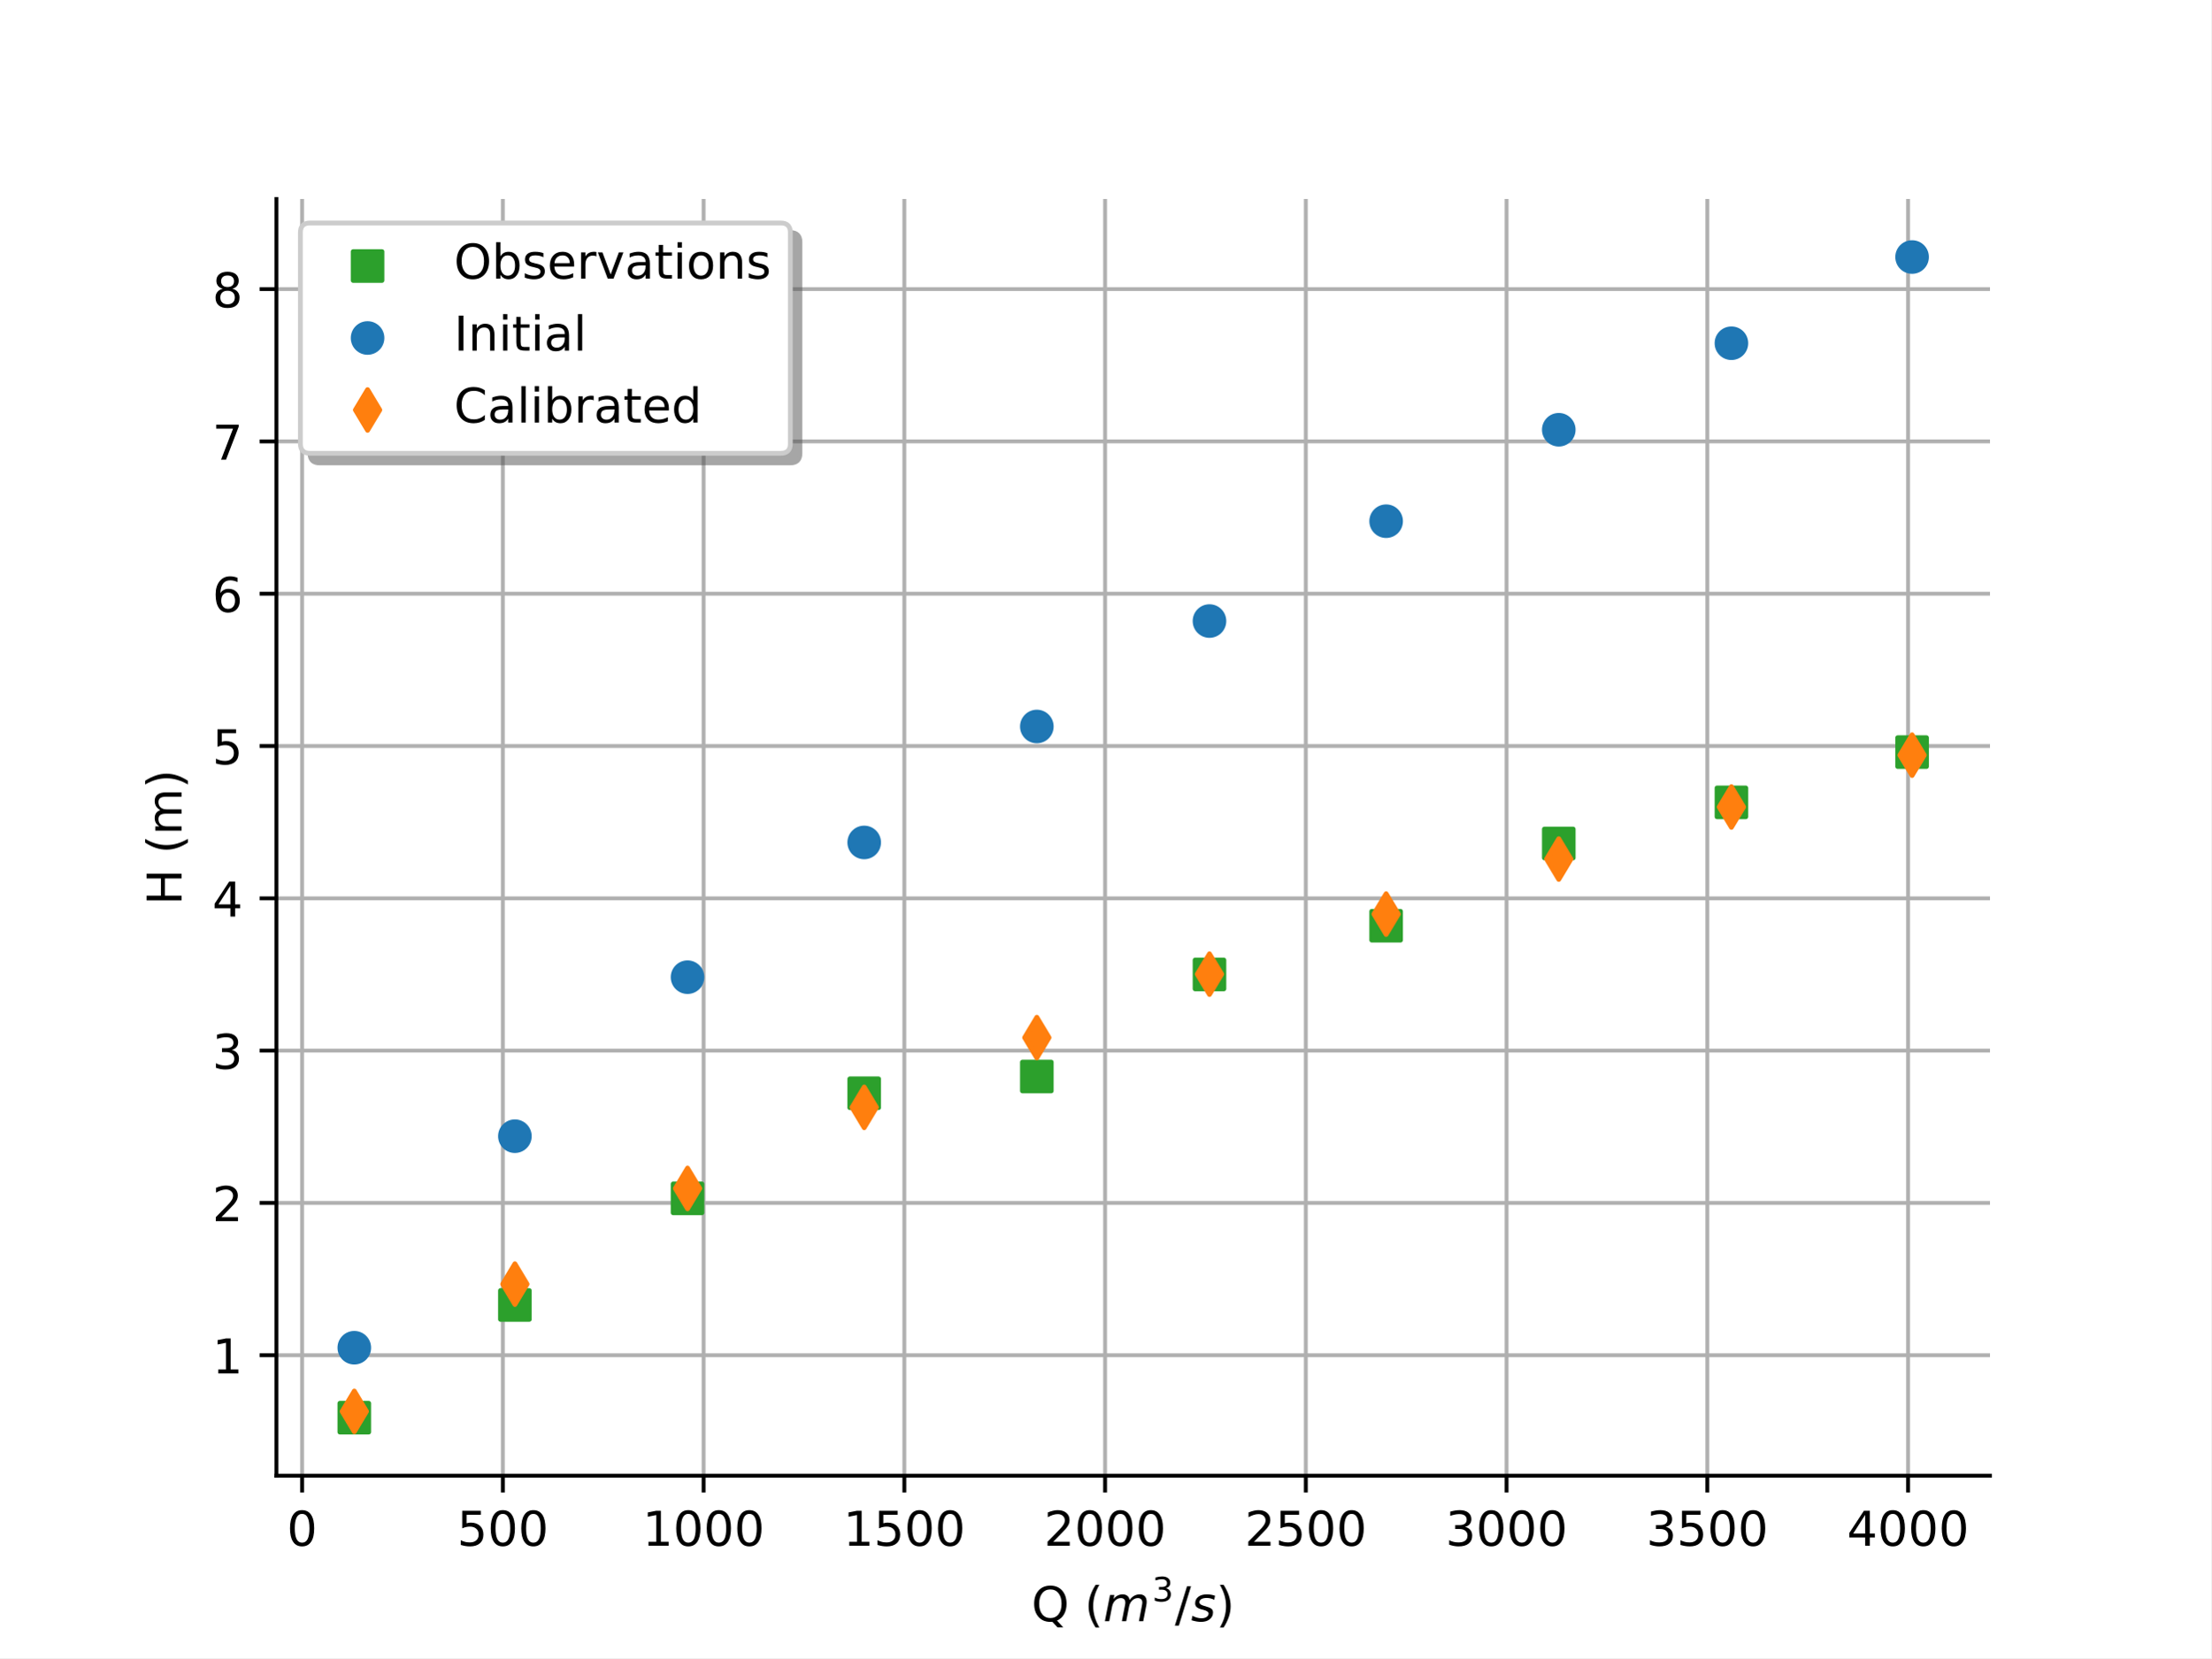
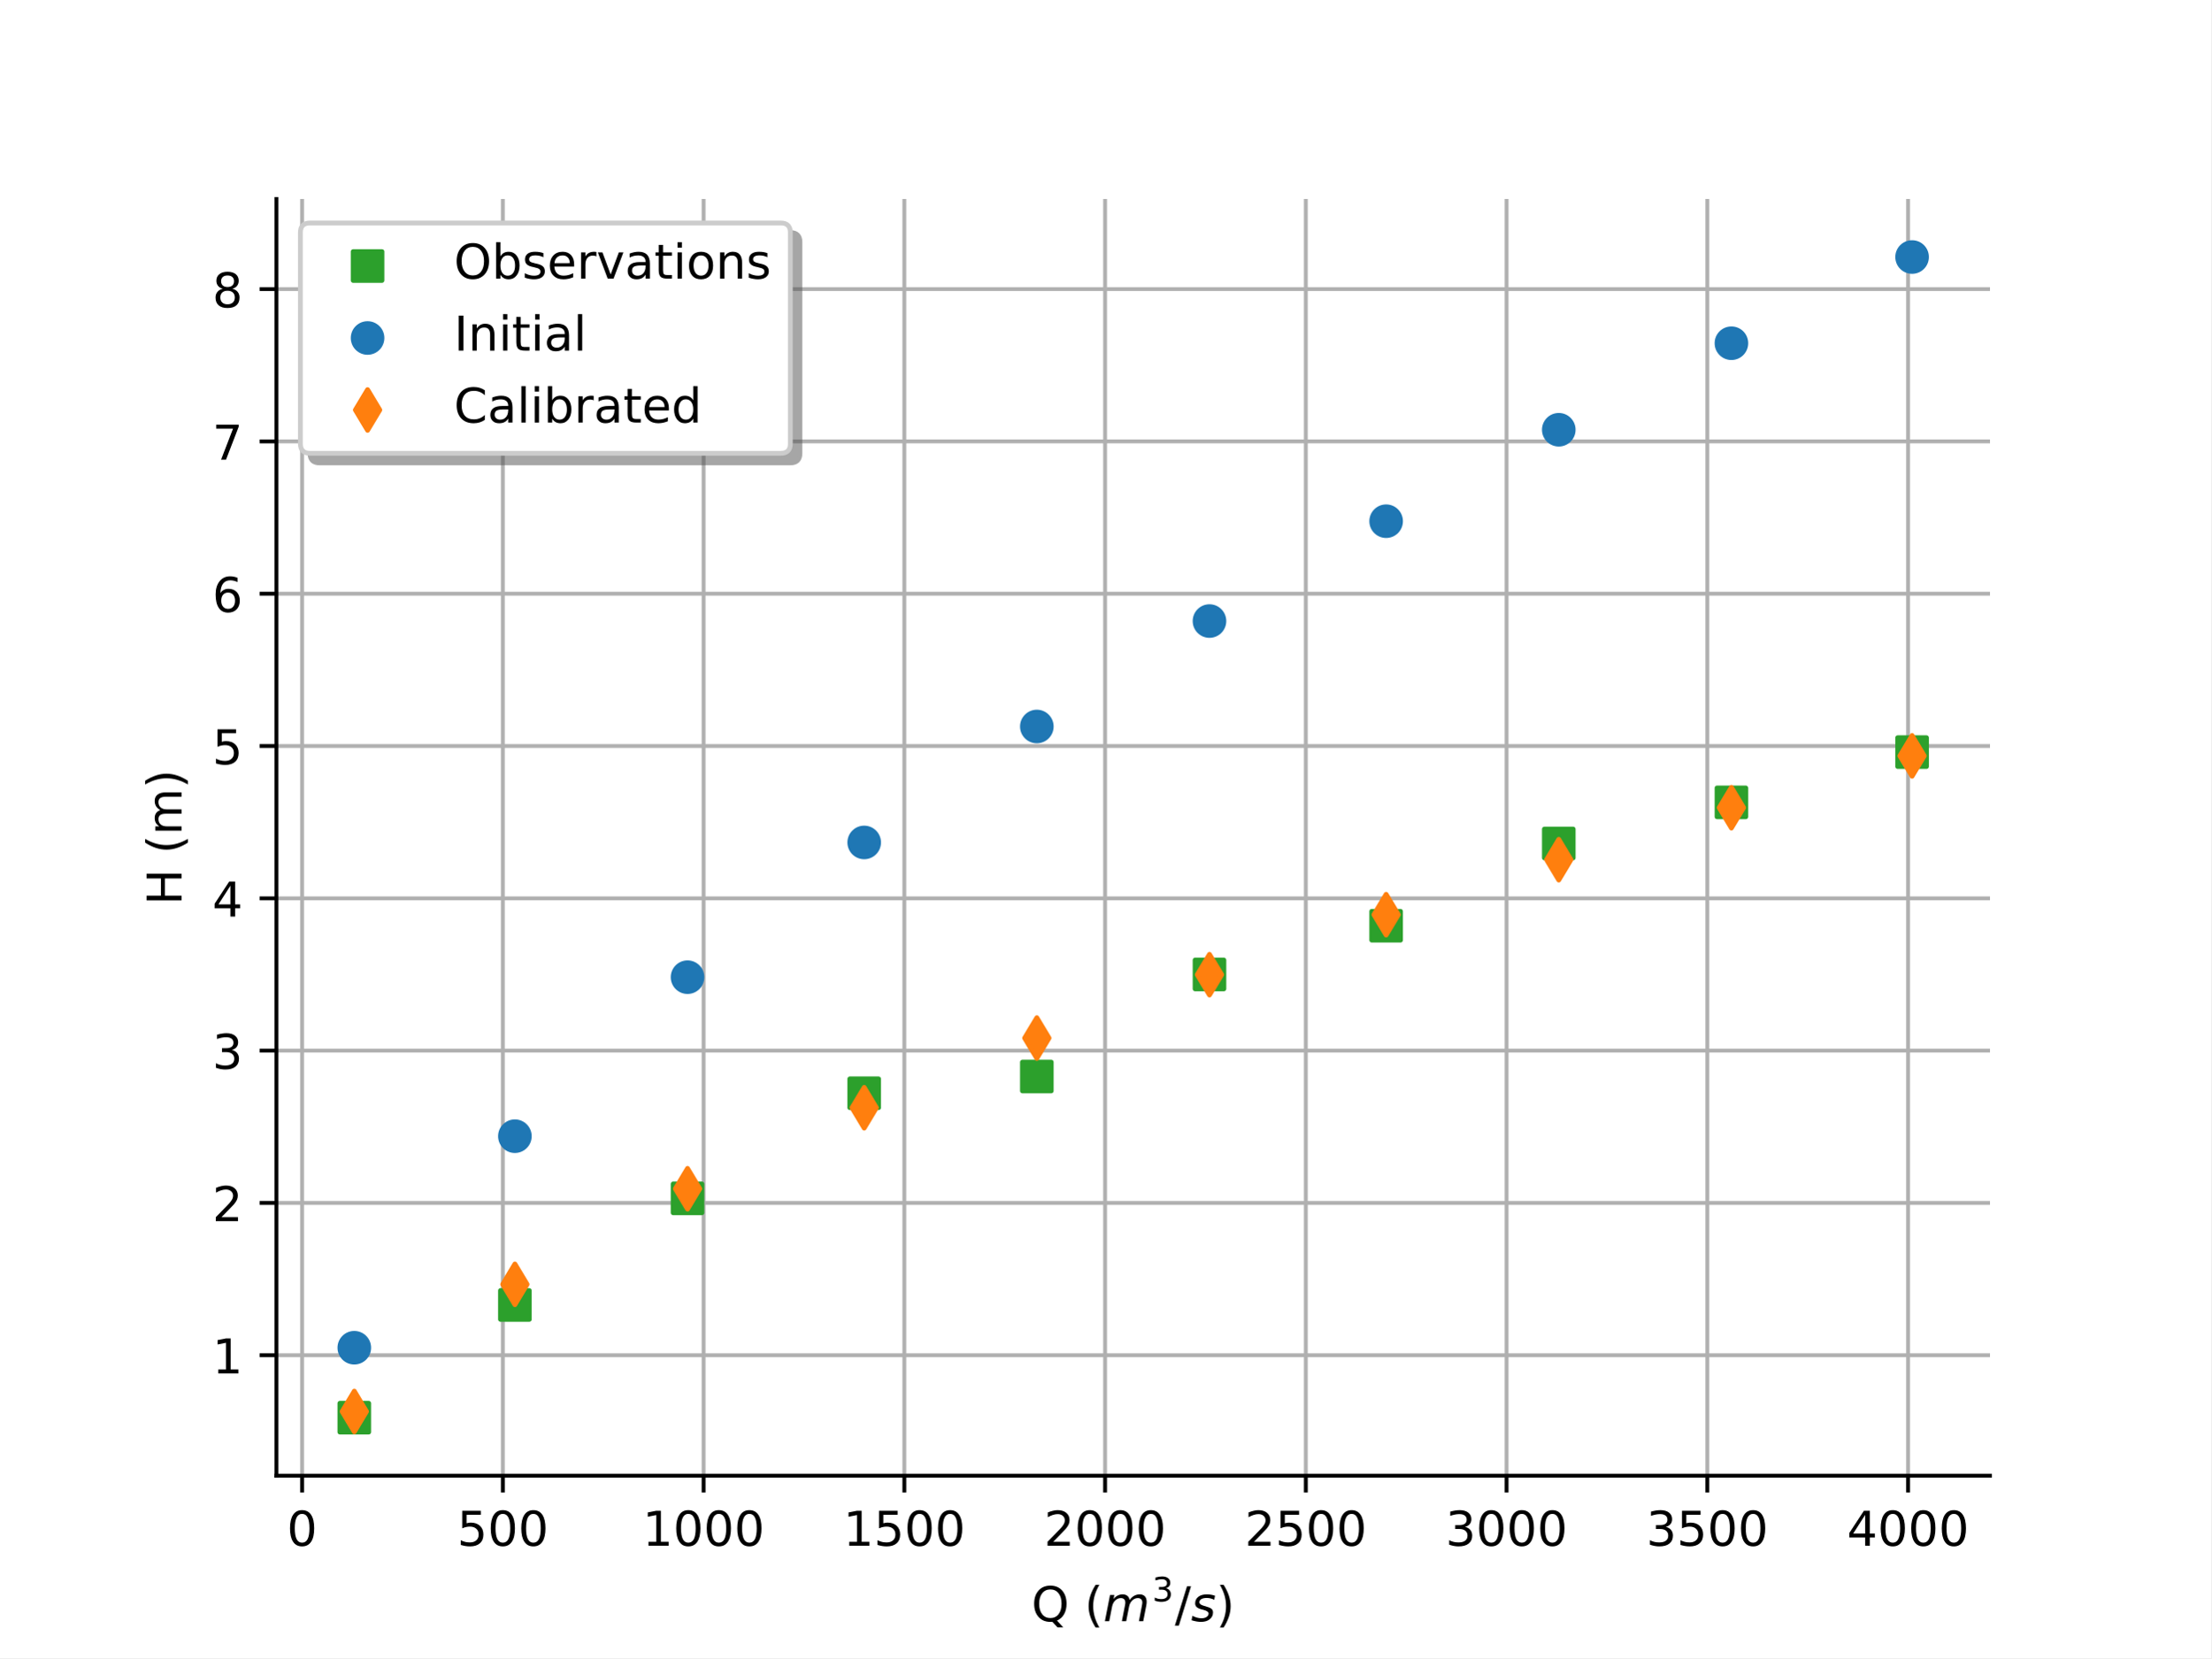
<svg xmlns="http://www.w3.org/2000/svg" xmlns:xlink="http://www.w3.org/1999/xlink" width="460.8pt" height="345.6pt" viewBox="0 0 460.8 345.6" version="1.1">
  <defs>
    <style type="text/css">*{stroke-linejoin: round; stroke-linecap: butt}</style>
  </defs>
  <g id="figure_1">
    <g id="patch_1">
      <path d="M 0 345.6  L 460.8 345.6  L 460.8 0  L 0 0  z " style="fill: #ffffff" />
    </g>
    <g id="axes_1">
      <g id="patch_2">
        <path d="M 57.6 307.584  L 414.72 307.584  L 414.72 41.472  L 57.6 41.472  z " style="fill: #ffffff" />
      </g>
      <g id="matplotlib.axis_1">
        <g id="xtick_1">
          <g id="line2d_1">
            <path d="M 62.955 307.584  L 62.955 41.472  " clip-path="url(#pece686282c)" style="fill: none; stroke: #b0b0b0; stroke-width: 0.8; stroke-linecap: square" />
          </g>
          <g id="line2d_2">
            <defs>
              <path id="m4a92d99fee" d="M 0 0  L 0 3.5  " style="stroke: #000000; stroke-width: 0.8" />
            </defs>
            <g>
              <use xlink:href="#m4a92d99fee" x="62.955" y="307.584" style="stroke: #000000; stroke-width: 0.8" />
            </g>
          </g>
          <g id="text_1">
            <g transform="translate(59.77388 322.1817) scale(0.1 -0.1)">
              <defs>
                <path id="DejaVuSans-13" d="M 2034 4250  Q 1547 4250 1301 3770  Q 1056 3291 1056 2328  Q 1056 1369 1301 889  Q 1547 409 2034 409  Q 2525 409 2770 889  Q 3016 1369 3016 2328  Q 3016 3291 2770 3770  Q 2525 4250 2034 4250  z M 2034 4750  Q 2819 4750 3233 4129  Q 3647 3509 3647 2328  Q 3647 1150 3233 529  Q 2819 -91 2034 -91  Q 1250 -91 836 529  Q 422 1150 422 2328  Q 422 3509 836 4129  Q 1250 4750 2034 4750  z " transform="scale(0.015625)" />
              </defs>
              <use xlink:href="#DejaVuSans-13" />
            </g>
          </g>
        </g>
        <g id="xtick_2">
          <g id="line2d_3">
            <path d="M 104.792 307.584  L 104.792 41.472  " clip-path="url(#pece686282c)" style="fill: none; stroke: #b0b0b0; stroke-width: 0.8; stroke-linecap: square" />
          </g>
          <g id="line2d_4">
            <g>
              <use xlink:href="#m4a92d99fee" x="104.792" y="307.584" style="stroke: #000000; stroke-width: 0.8" />
            </g>
          </g>
          <g id="text_2">
            <g transform="translate(95.2483 322.1817) scale(0.1 -0.1)">
              <defs>
                <path id="DejaVuSans-18" d="M 691 4666  L 3169 4666  L 3169 4134  L 1269 4134  L 1269 2991  Q 1406 3038 1543 3061  Q 1681 3084 1819 3084  Q 2600 3084 3056 2656  Q 3513 2228 3513 1497  Q 3513 744 3044 326  Q 2575 -91 1722 -91  Q 1428 -91 1123 -41  Q 819 9 494 109  L 494 744  Q 775 591 1075 516  Q 1375 441 1709 441  Q 2250 441 2565 725  Q 2881 1009 2881 1497  Q 2881 1984 2565 2268  Q 2250 2553 1709 2553  Q 1456 2553 1204 2497  Q 953 2441 691 2322  L 691 4666  z " transform="scale(0.015625)" />
              </defs>
              <use xlink:href="#DejaVuSans-18" />
              <use xlink:href="#DejaVuSans-13" transform="translate(63.625 0)" />
              <use xlink:href="#DejaVuSans-13" transform="translate(127.25 0)" />
            </g>
          </g>
        </g>
        <g id="xtick_3">
          <g id="line2d_5">
            <path d="M 146.629 307.584  L 146.629 41.472  " clip-path="url(#pece686282c)" style="fill: none; stroke: #b0b0b0; stroke-width: 0.8; stroke-linecap: square" />
          </g>
          <g id="line2d_6">
            <g>
              <use xlink:href="#m4a92d99fee" x="146.629" y="307.584" style="stroke: #000000; stroke-width: 0.8" />
            </g>
          </g>
          <g id="text_3">
            <g transform="translate(133.904 322.1817) scale(0.1 -0.1)">
              <defs>
                <path id="DejaVuSans-14" d="M 794 531  L 1825 531  L 1825 4091  L 703 3866  L 703 4441  L 1819 4666  L 2450 4666  L 2450 531  L 3481 531  L 3481 0  L 794 0  L 794 531  z " transform="scale(0.015625)" />
              </defs>
              <use xlink:href="#DejaVuSans-14" />
              <use xlink:href="#DejaVuSans-13" transform="translate(63.625 0)" />
              <use xlink:href="#DejaVuSans-13" transform="translate(127.25 0)" />
              <use xlink:href="#DejaVuSans-13" transform="translate(190.875 0)" />
            </g>
          </g>
        </g>
        <g id="xtick_4">
          <g id="line2d_7">
            <path d="M 188.466 307.584  L 188.466 41.472  " clip-path="url(#pece686282c)" style="fill: none; stroke: #b0b0b0; stroke-width: 0.8; stroke-linecap: square" />
          </g>
          <g id="line2d_8">
            <g>
              <use xlink:href="#m4a92d99fee" x="188.466" y="307.584" style="stroke: #000000; stroke-width: 0.8" />
            </g>
          </g>
          <g id="text_4">
            <g transform="translate(175.7409 322.1817) scale(0.1 -0.1)">
              <use xlink:href="#DejaVuSans-14" />
              <use xlink:href="#DejaVuSans-18" transform="translate(63.625 0)" />
              <use xlink:href="#DejaVuSans-13" transform="translate(127.25 0)" />
              <use xlink:href="#DejaVuSans-13" transform="translate(190.875 0)" />
            </g>
          </g>
        </g>
        <g id="xtick_5">
          <g id="line2d_9">
            <path d="M 230.303 307.584  L 230.303 41.472  " clip-path="url(#pece686282c)" style="fill: none; stroke: #b0b0b0; stroke-width: 0.8; stroke-linecap: square" />
          </g>
          <g id="line2d_10">
            <g>
              <use xlink:href="#m4a92d99fee" x="230.303" y="307.584" style="stroke: #000000; stroke-width: 0.8" />
            </g>
          </g>
          <g id="text_5">
            <g transform="translate(217.5778 322.1817) scale(0.1 -0.1)">
              <defs>
                <path id="DejaVuSans-15" d="M 1228 531  L 3431 531  L 3431 0  L 469 0  L 469 531  Q 828 903 1448 1529  Q 2069 2156 2228 2338  Q 2531 2678 2651 2914  Q 2772 3150 2772 3378  Q 2772 3750 2511 3984  Q 2250 4219 1831 4219  Q 1534 4219 1204 4116  Q 875 4013 500 3803  L 500 4441  Q 881 4594 1212 4672  Q 1544 4750 1819 4750  Q 2544 4750 2975 4387  Q 3406 4025 3406 3419  Q 3406 3131 3298 2873  Q 3191 2616 2906 2266  Q 2828 2175 2409 1742  Q 1991 1309 1228 531  z " transform="scale(0.015625)" />
              </defs>
              <use xlink:href="#DejaVuSans-15" />
              <use xlink:href="#DejaVuSans-13" transform="translate(63.625 0)" />
              <use xlink:href="#DejaVuSans-13" transform="translate(127.25 0)" />
              <use xlink:href="#DejaVuSans-13" transform="translate(190.875 0)" />
            </g>
          </g>
        </g>
        <g id="xtick_6">
          <g id="line2d_11">
            <path d="M 272.14 307.584  L 272.14 41.472  " clip-path="url(#pece686282c)" style="fill: none; stroke: #b0b0b0; stroke-width: 0.8; stroke-linecap: square" />
          </g>
          <g id="line2d_12">
            <g>
              <use xlink:href="#m4a92d99fee" x="272.14" y="307.584" style="stroke: #000000; stroke-width: 0.8" />
            </g>
          </g>
          <g id="text_6">
            <g transform="translate(259.4148 322.1817) scale(0.1 -0.1)">
              <use xlink:href="#DejaVuSans-15" />
              <use xlink:href="#DejaVuSans-18" transform="translate(63.625 0)" />
              <use xlink:href="#DejaVuSans-13" transform="translate(127.25 0)" />
              <use xlink:href="#DejaVuSans-13" transform="translate(190.875 0)" />
            </g>
          </g>
        </g>
        <g id="xtick_7">
          <g id="line2d_13">
            <path d="M 313.977 307.584  L 313.977 41.472  " clip-path="url(#pece686282c)" style="fill: none; stroke: #b0b0b0; stroke-width: 0.8; stroke-linecap: square" />
          </g>
          <g id="line2d_14">
            <g>
              <use xlink:href="#m4a92d99fee" x="313.977" y="307.584" style="stroke: #000000; stroke-width: 0.8" />
            </g>
          </g>
          <g id="text_7">
            <g transform="translate(301.2517 322.1817) scale(0.1 -0.1)">
              <defs>
                <path id="DejaVuSans-16" d="M 2597 2516  Q 3050 2419 3304 2112  Q 3559 1806 3559 1356  Q 3559 666 3084 287  Q 2609 -91 1734 -91  Q 1441 -91 1130 -33  Q 819 25 488 141  L 488 750  Q 750 597 1062 519  Q 1375 441 1716 441  Q 2309 441 2620 675  Q 2931 909 2931 1356  Q 2931 1769 2642 2001  Q 2353 2234 1838 2234  L 1294 2234  L 1294 2753  L 1863 2753  Q 2328 2753 2575 2939  Q 2822 3125 2822 3475  Q 2822 3834 2567 4026  Q 2313 4219 1838 4219  Q 1578 4219 1281 4162  Q 984 4106 628 3988  L 628 4550  Q 988 4650 1302 4700  Q 1616 4750 1894 4750  Q 2613 4750 3031 4423  Q 3450 4097 3450 3541  Q 3450 3153 3228 2886  Q 3006 2619 2597 2516  z " transform="scale(0.015625)" />
              </defs>
              <use xlink:href="#DejaVuSans-16" />
              <use xlink:href="#DejaVuSans-13" transform="translate(63.625 0)" />
              <use xlink:href="#DejaVuSans-13" transform="translate(127.25 0)" />
              <use xlink:href="#DejaVuSans-13" transform="translate(190.875 0)" />
            </g>
          </g>
        </g>
        <g id="xtick_8">
          <g id="line2d_15">
            <path d="M 355.814 307.584  L 355.814 41.472  " clip-path="url(#pece686282c)" style="fill: none; stroke: #b0b0b0; stroke-width: 0.8; stroke-linecap: square" />
          </g>
          <g id="line2d_16">
            <g>
              <use xlink:href="#m4a92d99fee" x="355.814" y="307.584" style="stroke: #000000; stroke-width: 0.8" />
            </g>
          </g>
          <g id="text_8">
            <g transform="translate(343.0886 322.1817) scale(0.1 -0.1)">
              <use xlink:href="#DejaVuSans-16" />
              <use xlink:href="#DejaVuSans-18" transform="translate(63.625 0)" />
              <use xlink:href="#DejaVuSans-13" transform="translate(127.25 0)" />
              <use xlink:href="#DejaVuSans-13" transform="translate(190.875 0)" />
            </g>
          </g>
        </g>
        <g id="xtick_9">
          <g id="line2d_17">
            <path d="M 397.651 307.584  L 397.651 41.472  " clip-path="url(#pece686282c)" style="fill: none; stroke: #b0b0b0; stroke-width: 0.8; stroke-linecap: square" />
          </g>
          <g id="line2d_18">
            <g>
              <use xlink:href="#m4a92d99fee" x="397.651" y="307.584" style="stroke: #000000; stroke-width: 0.8" />
            </g>
          </g>
          <g id="text_9">
            <g transform="translate(384.9255 322.1817) scale(0.1 -0.1)">
              <defs>
                <path id="DejaVuSans-17" d="M 2419 4116  L 825 1625  L 2419 1625  L 2419 4116  z M 2253 4666  L 3047 4666  L 3047 1625  L 3713 1625  L 3713 1100  L 3047 1100  L 3047 0  L 2419 0  L 2419 1100  L 313 1100  L 313 1709  L 2253 4666  z " transform="scale(0.015625)" />
              </defs>
              <use xlink:href="#DejaVuSans-17" />
              <use xlink:href="#DejaVuSans-13" transform="translate(63.625 0)" />
              <use xlink:href="#DejaVuSans-13" transform="translate(127.25 0)" />
              <use xlink:href="#DejaVuSans-13" transform="translate(190.875 0)" />
            </g>
          </g>
        </g>
        <g id="text_10">
          <g transform="translate(214.96 337.984) scale(0.1 -0.1)">
            <defs>
              <path id="DejaVuSans-34" d="M 2522 4238  Q 1834 4238 1429 3725  Q 1025 3213 1025 2328  Q 1025 1447 1429 934  Q 1834 422 2522 422  Q 3209 422 3611 934  Q 4013 1447 4013 2328  Q 4013 3213 3611 3725  Q 3209 4238 2522 4238  z M 3406 84  L 4238 -825  L 3475 -825  L 2784 -78  Q 2681 -84 2626 -87  Q 2572 -91 2522 -91  Q 1538 -91 948 567  Q 359 1225 359 2328  Q 359 3434 948 4092  Q 1538 4750 2522 4750  Q 3503 4750 4090 4092  Q 4678 3434 4678 2328  Q 4678 1516 4351 937  Q 4025 359 3406 84  z " transform="scale(0.015625)" />
              <path id="DejaVuSans-3" transform="scale(0.015625)" />
              <path id="DejaVuSans-b" d="M 1984 4856  Q 1566 4138 1362 3434  Q 1159 2731 1159 2009  Q 1159 1288 1364 580  Q 1569 -128 1984 -844  L 1484 -844  Q 1016 -109 783 600  Q 550 1309 550 2009  Q 550 2706 781 3412  Q 1013 4119 1484 4856  L 1984 4856  z " transform="scale(0.015625)" />
              <path id="DejaVuSans-Oblique-50" d="M 5747 2113  L 5338 0  L 4763 0  L 5166 2094  Q 5191 2228 5203 2325  Q 5216 2422 5216 2491  Q 5216 2772 5059 2928  Q 4903 3084 4622 3084  Q 4203 3084 3875 2770  Q 3547 2456 3450 1953  L 3066 0  L 2491 0  L 2900 2094  Q 2925 2209 2937 2307  Q 2950 2406 2950 2484  Q 2950 2769 2794 2926  Q 2638 3084 2363 3084  Q 1938 3084 1609 2770  Q 1281 2456 1184 1953  L 800 0  L 225 0  L 909 3500  L 1484 3500  L 1375 2956  Q 1609 3263 1923 3423  Q 2238 3584 2597 3584  Q 2978 3584 3223 3384  Q 3469 3184 3519 2828  Q 3781 3197 4126 3390  Q 4472 3584 4856 3584  Q 5306 3584 5551 3325  Q 5797 3066 5797 2591  Q 5797 2488 5784 2364  Q 5772 2241 5747 2113  z " transform="scale(0.015625)" />
              <path id="DejaVuSans-12" d="M 1625 4666  L 2156 4666  L 531 -594  L 0 -594  L 1625 4666  z " transform="scale(0.015625)" />
              <path id="DejaVuSans-Oblique-56" d="M 3200 3397  L 3091 2853  Q 2863 2978 2609 3040  Q 2356 3103 2088 3103  Q 1634 3103 1373 2948  Q 1113 2794 1113 2528  Q 1113 2219 1719 2053  Q 1766 2041 1788 2034  L 1972 1978  Q 2547 1819 2739 1644  Q 2931 1469 2931 1166  Q 2931 609 2489 259  Q 2047 -91 1331 -91  Q 1053 -91 747 -37  Q 441 16 72 128  L 184 722  Q 500 559 806 475  Q 1113 391 1394 391  Q 1816 391 2080 572  Q 2344 753 2344 1031  Q 2344 1331 1650 1516  L 1591 1531  L 1394 1581  Q 956 1697 753 1886  Q 550 2075 550 2369  Q 550 2928 970 3256  Q 1391 3584 2113 3584  Q 2397 3584 2667 3537  Q 2938 3491 3200 3397  z " transform="scale(0.015625)" />
              <path id="DejaVuSans-c" d="M 513 4856  L 1013 4856  Q 1481 4119 1714 3412  Q 1947 2706 1947 2009  Q 1947 1309 1714 600  Q 1481 -109 1013 -844  L 513 -844  Q 928 -128 1133 580  Q 1338 1288 1338 2009  Q 1338 2731 1133 3434  Q 928 4138 513 4856  z " transform="scale(0.015625)" />
            </defs>
            <use xlink:href="#DejaVuSans-34" transform="translate(0 0.746875)" />
            <use xlink:href="#DejaVuSans-3" transform="translate(78.71094 0.746875)" />
            <use xlink:href="#DejaVuSans-b" transform="translate(110.498 0.746875)" />
            <use xlink:href="#DejaVuSans-Oblique-50" transform="translate(149.5117 0.746875)" />
            <use xlink:href="#DejaVuSans-16" transform="translate(251.5737 42.04688) scale(0.7)" />
            <use xlink:href="#DejaVuSans-12" transform="translate(298.8442 0.746875)" />
            <use xlink:href="#DejaVuSans-Oblique-56" transform="translate(332.5356 0.746875)" />
            <use xlink:href="#DejaVuSans-c" transform="translate(384.6352 0.746875)" />
          </g>
        </g>
      </g>
      <g id="matplotlib.axis_2">
        <g id="ytick_1">
          <g id="line2d_19">
            <path d="M 57.6 282.472  L 414.72 282.472  " clip-path="url(#pece686282c)" style="fill: none; stroke: #b0b0b0; stroke-width: 0.8; stroke-linecap: square" />
          </g>
          <g id="line2d_20">
            <defs>
              <path id="mb3cb5c074b" d="M 0 0  L -3.5 0  " style="stroke: #000000; stroke-width: 0.8" />
            </defs>
            <g>
              <use xlink:href="#mb3cb5c074b" x="57.6" y="282.472" style="stroke: #000000; stroke-width: 0.8" />
            </g>
          </g>
          <g id="text_11">
            <g transform="translate(44.2375 286.2713) scale(0.1 -0.1)">
              <use xlink:href="#DejaVuSans-14" />
            </g>
          </g>
        </g>
        <g id="ytick_2">
          <g id="line2d_21">
            <path d="M 57.6 250.727  L 414.72 250.727  " clip-path="url(#pece686282c)" style="fill: none; stroke: #b0b0b0; stroke-width: 0.8; stroke-linecap: square" />
          </g>
          <g id="line2d_22">
            <g>
              <use xlink:href="#mb3cb5c074b" x="57.6" y="250.727" style="stroke: #000000; stroke-width: 0.8" />
            </g>
          </g>
          <g id="text_12">
            <g transform="translate(44.2375 254.526) scale(0.1 -0.1)">
              <use xlink:href="#DejaVuSans-15" />
            </g>
          </g>
        </g>
        <g id="ytick_3">
          <g id="line2d_23">
            <path d="M 57.6 218.982  L 414.72 218.982  " clip-path="url(#pece686282c)" style="fill: none; stroke: #b0b0b0; stroke-width: 0.8; stroke-linecap: square" />
          </g>
          <g id="line2d_24">
            <g>
              <use xlink:href="#mb3cb5c074b" x="57.6" y="218.982" style="stroke: #000000; stroke-width: 0.8" />
            </g>
          </g>
          <g id="text_13">
            <g transform="translate(44.2375 222.7807) scale(0.1 -0.1)">
              <use xlink:href="#DejaVuSans-16" />
            </g>
          </g>
        </g>
        <g id="ytick_4">
          <g id="line2d_25">
            <path d="M 57.6 187.237  L 414.72 187.237  " clip-path="url(#pece686282c)" style="fill: none; stroke: #b0b0b0; stroke-width: 0.8; stroke-linecap: square" />
          </g>
          <g id="line2d_26">
            <g>
              <use xlink:href="#mb3cb5c074b" x="57.6" y="187.237" style="stroke: #000000; stroke-width: 0.8" />
            </g>
          </g>
          <g id="text_14">
            <g transform="translate(44.2375 191.0354) scale(0.1 -0.1)">
              <use xlink:href="#DejaVuSans-17" />
            </g>
          </g>
        </g>
        <g id="ytick_5">
          <g id="line2d_27">
            <path d="M 57.6 155.491  L 414.72 155.491  " clip-path="url(#pece686282c)" style="fill: none; stroke: #b0b0b0; stroke-width: 0.8; stroke-linecap: square" />
          </g>
          <g id="line2d_28">
            <g>
              <use xlink:href="#mb3cb5c074b" x="57.6" y="155.491" style="stroke: #000000; stroke-width: 0.8" />
            </g>
          </g>
          <g id="text_15">
            <g transform="translate(44.2375 159.2901) scale(0.1 -0.1)">
              <use xlink:href="#DejaVuSans-18" />
            </g>
          </g>
        </g>
        <g id="ytick_6">
          <g id="line2d_29">
            <path d="M 57.6 123.746  L 414.72 123.746  " clip-path="url(#pece686282c)" style="fill: none; stroke: #b0b0b0; stroke-width: 0.8; stroke-linecap: square" />
          </g>
          <g id="line2d_30">
            <g>
              <use xlink:href="#mb3cb5c074b" x="57.6" y="123.746" style="stroke: #000000; stroke-width: 0.8" />
            </g>
          </g>
          <g id="text_16">
            <g transform="translate(44.2375 127.5448) scale(0.1 -0.1)">
              <defs>
                <path id="DejaVuSans-19" d="M 2113 2584  Q 1688 2584 1439 2293  Q 1191 2003 1191 1497  Q 1191 994 1439 701  Q 1688 409 2113 409  Q 2538 409 2786 701  Q 3034 994 3034 1497  Q 3034 2003 2786 2293  Q 2538 2584 2113 2584  z M 3366 4563  L 3366 3988  Q 3128 4100 2886 4159  Q 2644 4219 2406 4219  Q 1781 4219 1451 3797  Q 1122 3375 1075 2522  Q 1259 2794 1537 2939  Q 1816 3084 2150 3084  Q 2853 3084 3261 2657  Q 3669 2231 3669 1497  Q 3669 778 3244 343  Q 2819 -91 2113 -91  Q 1303 -91 875 529  Q 447 1150 447 2328  Q 447 3434 972 4092  Q 1497 4750 2381 4750  Q 2619 4750 2861 4703  Q 3103 4656 3366 4563  z " transform="scale(0.015625)" />
              </defs>
              <use xlink:href="#DejaVuSans-19" />
            </g>
          </g>
        </g>
        <g id="ytick_7">
          <g id="line2d_31">
            <path d="M 57.6 92.001  L 414.72 92.001  " clip-path="url(#pece686282c)" style="fill: none; stroke: #b0b0b0; stroke-width: 0.8; stroke-linecap: square" />
          </g>
          <g id="line2d_32">
            <g>
              <use xlink:href="#mb3cb5c074b" x="57.6" y="92.001" style="stroke: #000000; stroke-width: 0.8" />
            </g>
          </g>
          <g id="text_17">
            <g transform="translate(44.2375 95.79947) scale(0.1 -0.1)">
              <defs>
                <path id="DejaVuSans-1a" d="M 525 4666  L 3525 4666  L 3525 4397  L 1831 0  L 1172 0  L 2766 4134  L 525 4134  L 525 4666  z " transform="scale(0.015625)" />
              </defs>
              <use xlink:href="#DejaVuSans-1a" />
            </g>
          </g>
        </g>
        <g id="ytick_8">
          <g id="line2d_33">
            <path d="M 57.6 60.255  L 414.72 60.255  " clip-path="url(#pece686282c)" style="fill: none; stroke: #b0b0b0; stroke-width: 0.8; stroke-linecap: square" />
          </g>
          <g id="line2d_34">
            <g>
              <use xlink:href="#mb3cb5c074b" x="57.6" y="60.255" style="stroke: #000000; stroke-width: 0.8" />
            </g>
          </g>
          <g id="text_18">
            <g transform="translate(44.2375 64.05418) scale(0.1 -0.1)">
              <defs>
                <path id="DejaVuSans-1b" d="M 2034 2216  Q 1584 2216 1326 1975  Q 1069 1734 1069 1313  Q 1069 891 1326 650  Q 1584 409 2034 409  Q 2484 409 2743 651  Q 3003 894 3003 1313  Q 3003 1734 2745 1975  Q 2488 2216 2034 2216  z M 1403 2484  Q 997 2584 770 2862  Q 544 3141 544 3541  Q 544 4100 942 4425  Q 1341 4750 2034 4750  Q 2731 4750 3128 4425  Q 3525 4100 3525 3541  Q 3525 3141 3298 2862  Q 3072 2584 2669 2484  Q 3125 2378 3379 2068  Q 3634 1759 3634 1313  Q 3634 634 3220 271  Q 2806 -91 2034 -91  Q 1263 -91 848 271  Q 434 634 434 1313  Q 434 1759 690 2068  Q 947 2378 1403 2484  z M 1172 3481  Q 1172 3119 1398 2916  Q 1625 2713 2034 2713  Q 2441 2713 2670 2916  Q 2900 3119 2900 3481  Q 2900 3844 2670 4047  Q 2441 4250 2034 4250  Q 1625 4250 1398 4047  Q 1172 3844 1172 3481  z " transform="scale(0.015625)" />
              </defs>
              <use xlink:href="#DejaVuSans-1b" />
            </g>
          </g>
        </g>
        <g id="text_19">
          <g transform="translate(37.83516 188.6491) rotate(-90) scale(0.1 -0.1)">
            <defs>
              <path id="DejaVuSans-2b" d="M 628 4666  L 1259 4666  L 1259 2753  L 3553 2753  L 3553 4666  L 4184 4666  L 4184 0  L 3553 0  L 3553 2222  L 1259 2222  L 1259 0  L 628 0  L 628 4666  z " transform="scale(0.015625)" />
              <path id="DejaVuSans-50" d="M 3328 2828  Q 3544 3216 3844 3400  Q 4144 3584 4550 3584  Q 5097 3584 5394 3201  Q 5691 2819 5691 2113  L 5691 0  L 5113 0  L 5113 2094  Q 5113 2597 4934 2840  Q 4756 3084 4391 3084  Q 3944 3084 3684 2787  Q 3425 2491 3425 1978  L 3425 0  L 2847 0  L 2847 2094  Q 2847 2600 2669 2842  Q 2491 3084 2119 3084  Q 1678 3084 1418 2786  Q 1159 2488 1159 1978  L 1159 0  L 581 0  L 581 3500  L 1159 3500  L 1159 2956  Q 1356 3278 1631 3431  Q 1906 3584 2284 3584  Q 2666 3584 2933 3390  Q 3200 3197 3328 2828  z " transform="scale(0.015625)" />
            </defs>
            <use xlink:href="#DejaVuSans-2b" />
            <use xlink:href="#DejaVuSans-3" transform="translate(75.20312 0)" />
            <use xlink:href="#DejaVuSans-b" transform="translate(106.9844 0)" />
            <use xlink:href="#DejaVuSans-50" transform="translate(146 0)" />
            <use xlink:href="#DejaVuSans-c" transform="translate(243.4062 0)" />
          </g>
        </g>
      </g>
      <g id="PathCollection_1">
        <defs>
          <path id="mbc72648a47" d="M -3 3  L 3 3  L 3 -3  L -3 -3  z " style="stroke: #2ca02c" />
        </defs>
        <g clip-path="url(#pece686282c)">
          <use xlink:href="#mbc72648a47" x="73.833" y="295.488" style="fill: #2ca02c; stroke: #2ca02c" />
          <use xlink:href="#mbc72648a47" x="107.302" y="271.996" style="fill: #2ca02c; stroke: #2ca02c" />
          <use xlink:href="#mbc72648a47" x="143.282" y="249.775" style="fill: #2ca02c; stroke: #2ca02c" />
          <use xlink:href="#mbc72648a47" x="180.099" y="227.871" style="fill: #2ca02c; stroke: #2ca02c" />
          <use xlink:href="#mbc72648a47" x="216.078" y="224.379" style="fill: #2ca02c; stroke: #2ca02c" />
          <use xlink:href="#mbc72648a47" x="252.058" y="203.109" style="fill: #2ca02c; stroke: #2ca02c" />
          <use xlink:href="#mbc72648a47" x="288.875" y="192.951" style="fill: #2ca02c; stroke: #2ca02c" />
          <use xlink:href="#mbc72648a47" x="324.854" y="175.808" style="fill: #2ca02c; stroke: #2ca02c" />
          <use xlink:href="#mbc72648a47" x="360.834" y="167.237" style="fill: #2ca02c; stroke: #2ca02c" />
          <use xlink:href="#mbc72648a47" x="398.487" y="156.761" style="fill: #2ca02c; stroke: #2ca02c" />
        </g>
      </g>
      <g id="PathCollection_2">
        <defs>
          <path id="mbf0cb336d2" d="M 0 3  C 0.796 3 1.559 2.684 2.121 2.121  C 2.684 1.559 3 0.796 3 0  C 3 -0.796 2.684 -1.559 2.121 -2.121  C 1.559 -2.684 0.796 -3 0 -3  C -0.796 -3 -1.559 -2.684 -2.121 -2.121  C -2.684 -1.559 -3 -0.796 -3 0  C -3 0.796 -2.684 1.559 -2.121 2.121  C -1.559 2.684 -0.796 3 0 3  z " style="stroke: #1f77b4" />
        </defs>
        <g clip-path="url(#pece686282c)">
          <use xlink:href="#mbf0cb336d2" x="73.833" y="280.911" style="fill: #1f77b4; stroke: #1f77b4" />
          <use xlink:href="#mbf0cb336d2" x="107.302" y="236.819" style="fill: #1f77b4; stroke: #1f77b4" />
          <use xlink:href="#mbf0cb336d2" x="143.282" y="203.674" style="fill: #1f77b4; stroke: #1f77b4" />
          <use xlink:href="#mbf0cb336d2" x="180.099" y="175.591" style="fill: #1f77b4; stroke: #1f77b4" />
          <use xlink:href="#mbf0cb336d2" x="216.078" y="151.423" style="fill: #1f77b4; stroke: #1f77b4" />
          <use xlink:href="#mbf0cb336d2" x="252.058" y="129.446" style="fill: #1f77b4; stroke: #1f77b4" />
          <use xlink:href="#mbf0cb336d2" x="288.875" y="108.634" style="fill: #1f77b4; stroke: #1f77b4" />
          <use xlink:href="#mbf0cb336d2" x="324.854" y="89.572" style="fill: #1f77b4; stroke: #1f77b4" />
          <use xlink:href="#mbf0cb336d2" x="360.834" y="71.534" style="fill: #1f77b4; stroke: #1f77b4" />
          <use xlink:href="#mbf0cb336d2" x="398.487" y="53.568" style="fill: #1f77b4; stroke: #1f77b4" />
        </g>
      </g>
      <g id="PathCollection_3">
        <defs>
          <path id="m176a6b33b3" d="M -0 4.243  L 2.546 0  L 0 -4.243  L -2.546 -0  z " style="stroke: #ff7f0e" />
        </defs>
        <g clip-path="url(#pece686282c)">
-           <use xlink:href="#m176a6b33b3" x="73.833" y="294.178" style="fill: #ff7f0e; stroke: #ff7f0e" />
-           <use xlink:href="#m176a6b33b3" x="107.302" y="267.649" style="fill: #ff7f0e; stroke: #ff7f0e" />
-           <use xlink:href="#m176a6b33b3" x="143.282" y="247.707" style="fill: #ff7f0e; stroke: #ff7f0e" />
-           <use xlink:href="#m176a6b33b3" x="180.099" y="230.81" style="fill: #ff7f0e; stroke: #ff7f0e" />
-           <use xlink:href="#m176a6b33b3" x="216.078" y="216.269" style="fill: #ff7f0e; stroke: #ff7f0e" />
-           <use xlink:href="#m176a6b33b3" x="252.058" y="203.046" style="fill: #ff7f0e; stroke: #ff7f0e" />
-           <use xlink:href="#m176a6b33b3" x="288.875" y="190.524" style="fill: #ff7f0e; stroke: #ff7f0e" />
-           <use xlink:href="#m176a6b33b3" x="324.854" y="179.056" style="fill: #ff7f0e; stroke: #ff7f0e" />
-           <use xlink:href="#m176a6b33b3" x="360.834" y="168.202" style="fill: #ff7f0e; stroke: #ff7f0e" />
-           <use xlink:href="#m176a6b33b3" x="398.487" y="157.393" style="fill: #ff7f0e; stroke: #ff7f0e" />
+           <use xlink:href="#m176a6b33b3" x="73.833" y="294.197" style="fill: #ff7f0e; stroke: #ff7f0e" />
+           <use xlink:href="#m176a6b33b3" x="107.302" y="267.694" style="fill: #ff7f0e; stroke: #ff7f0e" />
+           <use xlink:href="#m176a6b33b3" x="143.282" y="247.772" style="fill: #ff7f0e; stroke: #ff7f0e" />
+           <use xlink:href="#m176a6b33b3" x="180.099" y="230.891" style="fill: #ff7f0e; stroke: #ff7f0e" />
+           <use xlink:href="#m176a6b33b3" x="216.078" y="216.364" style="fill: #ff7f0e; stroke: #ff7f0e" />
+           <use xlink:href="#m176a6b33b3" x="252.058" y="203.154" style="fill: #ff7f0e; stroke: #ff7f0e" />
+           <use xlink:href="#m176a6b33b3" x="288.875" y="190.645" style="fill: #ff7f0e; stroke: #ff7f0e" />
+           <use xlink:href="#m176a6b33b3" x="324.854" y="179.187" style="fill: #ff7f0e; stroke: #ff7f0e" />
+           <use xlink:href="#m176a6b33b3" x="360.834" y="168.345" style="fill: #ff7f0e; stroke: #ff7f0e" />
+           <use xlink:href="#m176a6b33b3" x="398.487" y="157.545" style="fill: #ff7f0e; stroke: #ff7f0e" />
        </g>
      </g>
      <g id="patch_3">
        <path d="M 57.6 307.584  L 57.6 41.472  " style="fill: none; stroke: #000000; stroke-width: 0.8; stroke-linejoin: miter; stroke-linecap: square" />
      </g>
      <g id="patch_4">
        <path d="M 57.6 307.584  L 414.72 307.584  " style="fill: none; stroke: #000000; stroke-width: 0.8; stroke-linejoin: miter; stroke-linecap: square" />
      </g>
      <g id="legend_1">
        <g id="patch_5">
          <path d="M 66.6 96.474  L 164.705 96.474  Q 166.705 96.474 166.705 94.474  L 166.705 50.472  Q 166.705 48.472 164.705 48.472  L 66.6 48.472  Q 64.6 48.472 64.6 50.472  L 64.6 94.474  Q 64.6 96.474 66.6 96.474  z " style="fill: #4d4d4d; opacity: 0.5; stroke: #4d4d4d; stroke-linejoin: miter" />
        </g>
        <g id="patch_6">
          <path d="M 64.6 94.474  L 162.705 94.474  Q 164.705 94.474 164.705 92.474  L 164.705 48.472  Q 164.705 46.472 162.705 46.472  L 64.6 46.472  Q 62.6 46.472 62.6 48.472  L 62.6 92.474  Q 62.6 94.474 64.6 94.474  z " style="fill: #ffffff; stroke: #cccccc; stroke-linejoin: miter" />
        </g>
        <g id="PathCollection_4">
          <g>
            <use xlink:href="#mbc72648a47" x="76.6" y="55.445" style="fill: #2ca02c; stroke: #2ca02c" />
          </g>
        </g>
        <g id="text_20">
          <g transform="translate(94.6 58.07044) scale(0.1 -0.1)">
            <defs>
              <path id="DejaVuSans-32" d="M 2522 4238  Q 1834 4238 1429 3725  Q 1025 3213 1025 2328  Q 1025 1447 1429 934  Q 1834 422 2522 422  Q 3209 422 3611 934  Q 4013 1447 4013 2328  Q 4013 3213 3611 3725  Q 3209 4238 2522 4238  z M 2522 4750  Q 3503 4750 4090 4092  Q 4678 3434 4678 2328  Q 4678 1225 4090 567  Q 3503 -91 2522 -91  Q 1538 -91 948 565  Q 359 1222 359 2328  Q 359 3434 948 4092  Q 1538 4750 2522 4750  z " transform="scale(0.015625)" />
              <path id="DejaVuSans-45" d="M 3116 1747  Q 3116 2381 2855 2742  Q 2594 3103 2138 3103  Q 1681 3103 1420 2742  Q 1159 2381 1159 1747  Q 1159 1113 1420 752  Q 1681 391 2138 391  Q 2594 391 2855 752  Q 3116 1113 3116 1747  z M 1159 2969  Q 1341 3281 1617 3432  Q 1894 3584 2278 3584  Q 2916 3584 3314 3078  Q 3713 2572 3713 1747  Q 3713 922 3314 415  Q 2916 -91 2278 -91  Q 1894 -91 1617 61  Q 1341 213 1159 525  L 1159 0  L 581 0  L 581 4863  L 1159 4863  L 1159 2969  z " transform="scale(0.015625)" />
              <path id="DejaVuSans-56" d="M 2834 3397  L 2834 2853  Q 2591 2978 2328 3040  Q 2066 3103 1784 3103  Q 1356 3103 1142 2972  Q 928 2841 928 2578  Q 928 2378 1081 2264  Q 1234 2150 1697 2047  L 1894 2003  Q 2506 1872 2764 1633  Q 3022 1394 3022 966  Q 3022 478 2636 193  Q 2250 -91 1575 -91  Q 1294 -91 989 -36  Q 684 19 347 128  L 347 722  Q 666 556 975 473  Q 1284 391 1588 391  Q 1994 391 2212 530  Q 2431 669 2431 922  Q 2431 1156 2273 1281  Q 2116 1406 1581 1522  L 1381 1569  Q 847 1681 609 1914  Q 372 2147 372 2553  Q 372 3047 722 3315  Q 1072 3584 1716 3584  Q 2034 3584 2315 3537  Q 2597 3491 2834 3397  z " transform="scale(0.015625)" />
              <path id="DejaVuSans-48" d="M 3597 1894  L 3597 1613  L 953 1613  Q 991 1019 1311 708  Q 1631 397 2203 397  Q 2534 397 2845 478  Q 3156 559 3463 722  L 3463 178  Q 3153 47 2828 -22  Q 2503 -91 2169 -91  Q 1331 -91 842 396  Q 353 884 353 1716  Q 353 2575 817 3079  Q 1281 3584 2069 3584  Q 2775 3584 3186 3129  Q 3597 2675 3597 1894  z M 3022 2063  Q 3016 2534 2758 2815  Q 2500 3097 2075 3097  Q 1594 3097 1305 2825  Q 1016 2553 972 2059  L 3022 2063  z " transform="scale(0.015625)" />
              <path id="DejaVuSans-55" d="M 2631 2963  Q 2534 3019 2420 3045  Q 2306 3072 2169 3072  Q 1681 3072 1420 2755  Q 1159 2438 1159 1844  L 1159 0  L 581 0  L 581 3500  L 1159 3500  L 1159 2956  Q 1341 3275 1631 3429  Q 1922 3584 2338 3584  Q 2397 3584 2469 3576  Q 2541 3569 2628 3553  L 2631 2963  z " transform="scale(0.015625)" />
              <path id="DejaVuSans-59" d="M 191 3500  L 800 3500  L 1894 563  L 2988 3500  L 3597 3500  L 2284 0  L 1503 0  L 191 3500  z " transform="scale(0.015625)" />
              <path id="DejaVuSans-44" d="M 2194 1759  Q 1497 1759 1228 1600  Q 959 1441 959 1056  Q 959 750 1161 570  Q 1363 391 1709 391  Q 2188 391 2477 730  Q 2766 1069 2766 1631  L 2766 1759  L 2194 1759  z M 3341 1997  L 3341 0  L 2766 0  L 2766 531  Q 2569 213 2275 61  Q 1981 -91 1556 -91  Q 1019 -91 701 211  Q 384 513 384 1019  Q 384 1609 779 1909  Q 1175 2209 1959 2209  L 2766 2209  L 2766 2266  Q 2766 2663 2505 2880  Q 2244 3097 1772 3097  Q 1472 3097 1187 3025  Q 903 2953 641 2809  L 641 3341  Q 956 3463 1253 3523  Q 1550 3584 1831 3584  Q 2591 3584 2966 3190  Q 3341 2797 3341 1997  z " transform="scale(0.015625)" />
              <path id="DejaVuSans-57" d="M 1172 4494  L 1172 3500  L 2356 3500  L 2356 3053  L 1172 3053  L 1172 1153  Q 1172 725 1289 603  Q 1406 481 1766 481  L 2356 481  L 2356 0  L 1766 0  Q 1100 0 847 248  Q 594 497 594 1153  L 594 3053  L 172 3053  L 172 3500  L 594 3500  L 594 4494  L 1172 4494  z " transform="scale(0.015625)" />
              <path id="DejaVuSans-4c" d="M 603 3500  L 1178 3500  L 1178 0  L 603 0  L 603 3500  z M 603 4863  L 1178 4863  L 1178 4134  L 603 4134  L 603 4863  z " transform="scale(0.015625)" />
              <path id="DejaVuSans-52" d="M 1959 3097  Q 1497 3097 1228 2736  Q 959 2375 959 1747  Q 959 1119 1226 758  Q 1494 397 1959 397  Q 2419 397 2687 759  Q 2956 1122 2956 1747  Q 2956 2369 2687 2733  Q 2419 3097 1959 3097  z M 1959 3584  Q 2709 3584 3137 3096  Q 3566 2609 3566 1747  Q 3566 888 3137 398  Q 2709 -91 1959 -91  Q 1206 -91 779 398  Q 353 888 353 1747  Q 353 2609 779 3096  Q 1206 3584 1959 3584  z " transform="scale(0.015625)" />
              <path id="DejaVuSans-51" d="M 3513 2113  L 3513 0  L 2938 0  L 2938 2094  Q 2938 2591 2744 2837  Q 2550 3084 2163 3084  Q 1697 3084 1428 2787  Q 1159 2491 1159 1978  L 1159 0  L 581 0  L 581 3500  L 1159 3500  L 1159 2956  Q 1366 3272 1645 3428  Q 1925 3584 2291 3584  Q 2894 3584 3203 3211  Q 3513 2838 3513 2113  z " transform="scale(0.015625)" />
            </defs>
            <use xlink:href="#DejaVuSans-32" />
            <use xlink:href="#DejaVuSans-45" transform="translate(78.71875 0)" />
            <use xlink:href="#DejaVuSans-56" transform="translate(142.2031 0)" />
            <use xlink:href="#DejaVuSans-48" transform="translate(194.2969 0)" />
            <use xlink:href="#DejaVuSans-55" transform="translate(255.8281 0)" />
            <use xlink:href="#DejaVuSans-59" transform="translate(296.9375 0)" />
            <use xlink:href="#DejaVuSans-44" transform="translate(356.125 0)" />
            <use xlink:href="#DejaVuSans-57" transform="translate(417.4062 0)" />
            <use xlink:href="#DejaVuSans-4c" transform="translate(456.6094 0)" />
            <use xlink:href="#DejaVuSans-52" transform="translate(484.3906 0)" />
            <use xlink:href="#DejaVuSans-51" transform="translate(545.5781 0)" />
            <use xlink:href="#DejaVuSans-56" transform="translate(608.9531 0)" />
          </g>
        </g>
        <g id="PathCollection_5">
          <g>
            <use xlink:href="#mbf0cb336d2" x="76.6" y="70.446" style="fill: #1f77b4; stroke: #1f77b4" />
          </g>
        </g>
        <g id="text_21">
          <g transform="translate(94.6 73.07122) scale(0.1 -0.1)">
            <defs>
              <path id="DejaVuSans-2c" d="M 628 4666  L 1259 4666  L 1259 0  L 628 0  L 628 4666  z " transform="scale(0.015625)" />
              <path id="DejaVuSans-4f" d="M 603 4863  L 1178 4863  L 1178 0  L 603 0  L 603 4863  z " transform="scale(0.015625)" />
            </defs>
            <use xlink:href="#DejaVuSans-2c" />
            <use xlink:href="#DejaVuSans-51" transform="translate(29.5 0)" />
            <use xlink:href="#DejaVuSans-4c" transform="translate(92.875 0)" />
            <use xlink:href="#DejaVuSans-57" transform="translate(120.6562 0)" />
            <use xlink:href="#DejaVuSans-4c" transform="translate(159.8594 0)" />
            <use xlink:href="#DejaVuSans-44" transform="translate(187.6406 0)" />
            <use xlink:href="#DejaVuSans-4f" transform="translate(248.9219 0)" />
          </g>
        </g>
        <g id="PathCollection_6">
          <g>
            <use xlink:href="#m176a6b33b3" x="76.6" y="85.447" style="fill: #ff7f0e; stroke: #ff7f0e" />
          </g>
        </g>
        <g id="text_22">
          <g transform="translate(94.6 88.072) scale(0.1 -0.1)">
            <defs>
              <path id="DejaVuSans-26" d="M 4122 4306  L 4122 3641  Q 3803 3938 3442 4084  Q 3081 4231 2675 4231  Q 1875 4231 1450 3742  Q 1025 3253 1025 2328  Q 1025 1406 1450 917  Q 1875 428 2675 428  Q 3081 428 3442 575  Q 3803 722 4122 1019  L 4122 359  Q 3791 134 3420 21  Q 3050 -91 2638 -91  Q 1578 -91 968 557  Q 359 1206 359 2328  Q 359 3453 968 4101  Q 1578 4750 2638 4750  Q 3056 4750 3426 4639  Q 3797 4528 4122 4306  z " transform="scale(0.015625)" />
              <path id="DejaVuSans-47" d="M 2906 2969  L 2906 4863  L 3481 4863  L 3481 0  L 2906 0  L 2906 525  Q 2725 213 2448 61  Q 2172 -91 1784 -91  Q 1150 -91 751 415  Q 353 922 353 1747  Q 353 2572 751 3078  Q 1150 3584 1784 3584  Q 2172 3584 2448 3432  Q 2725 3281 2906 2969  z M 947 1747  Q 947 1113 1208 752  Q 1469 391 1925 391  Q 2381 391 2643 752  Q 2906 1113 2906 1747  Q 2906 2381 2643 2742  Q 2381 3103 1925 3103  Q 1469 3103 1208 2742  Q 947 2381 947 1747  z " transform="scale(0.015625)" />
            </defs>
            <use xlink:href="#DejaVuSans-26" />
            <use xlink:href="#DejaVuSans-44" transform="translate(69.82812 0)" />
            <use xlink:href="#DejaVuSans-4f" transform="translate(131.1094 0)" />
            <use xlink:href="#DejaVuSans-4c" transform="translate(158.8906 0)" />
            <use xlink:href="#DejaVuSans-45" transform="translate(186.6719 0)" />
            <use xlink:href="#DejaVuSans-55" transform="translate(250.1562 0)" />
            <use xlink:href="#DejaVuSans-44" transform="translate(291.2656 0)" />
            <use xlink:href="#DejaVuSans-57" transform="translate(352.5469 0)" />
            <use xlink:href="#DejaVuSans-48" transform="translate(391.75 0)" />
            <use xlink:href="#DejaVuSans-47" transform="translate(453.2812 0)" />
          </g>
        </g>
      </g>
    </g>
  </g>
  <defs>
    <clipPath id="pece686282c">
      <rect x="57.6" y="41.472" width="357.12" height="266.112" />
    </clipPath>
  </defs>
</svg>
